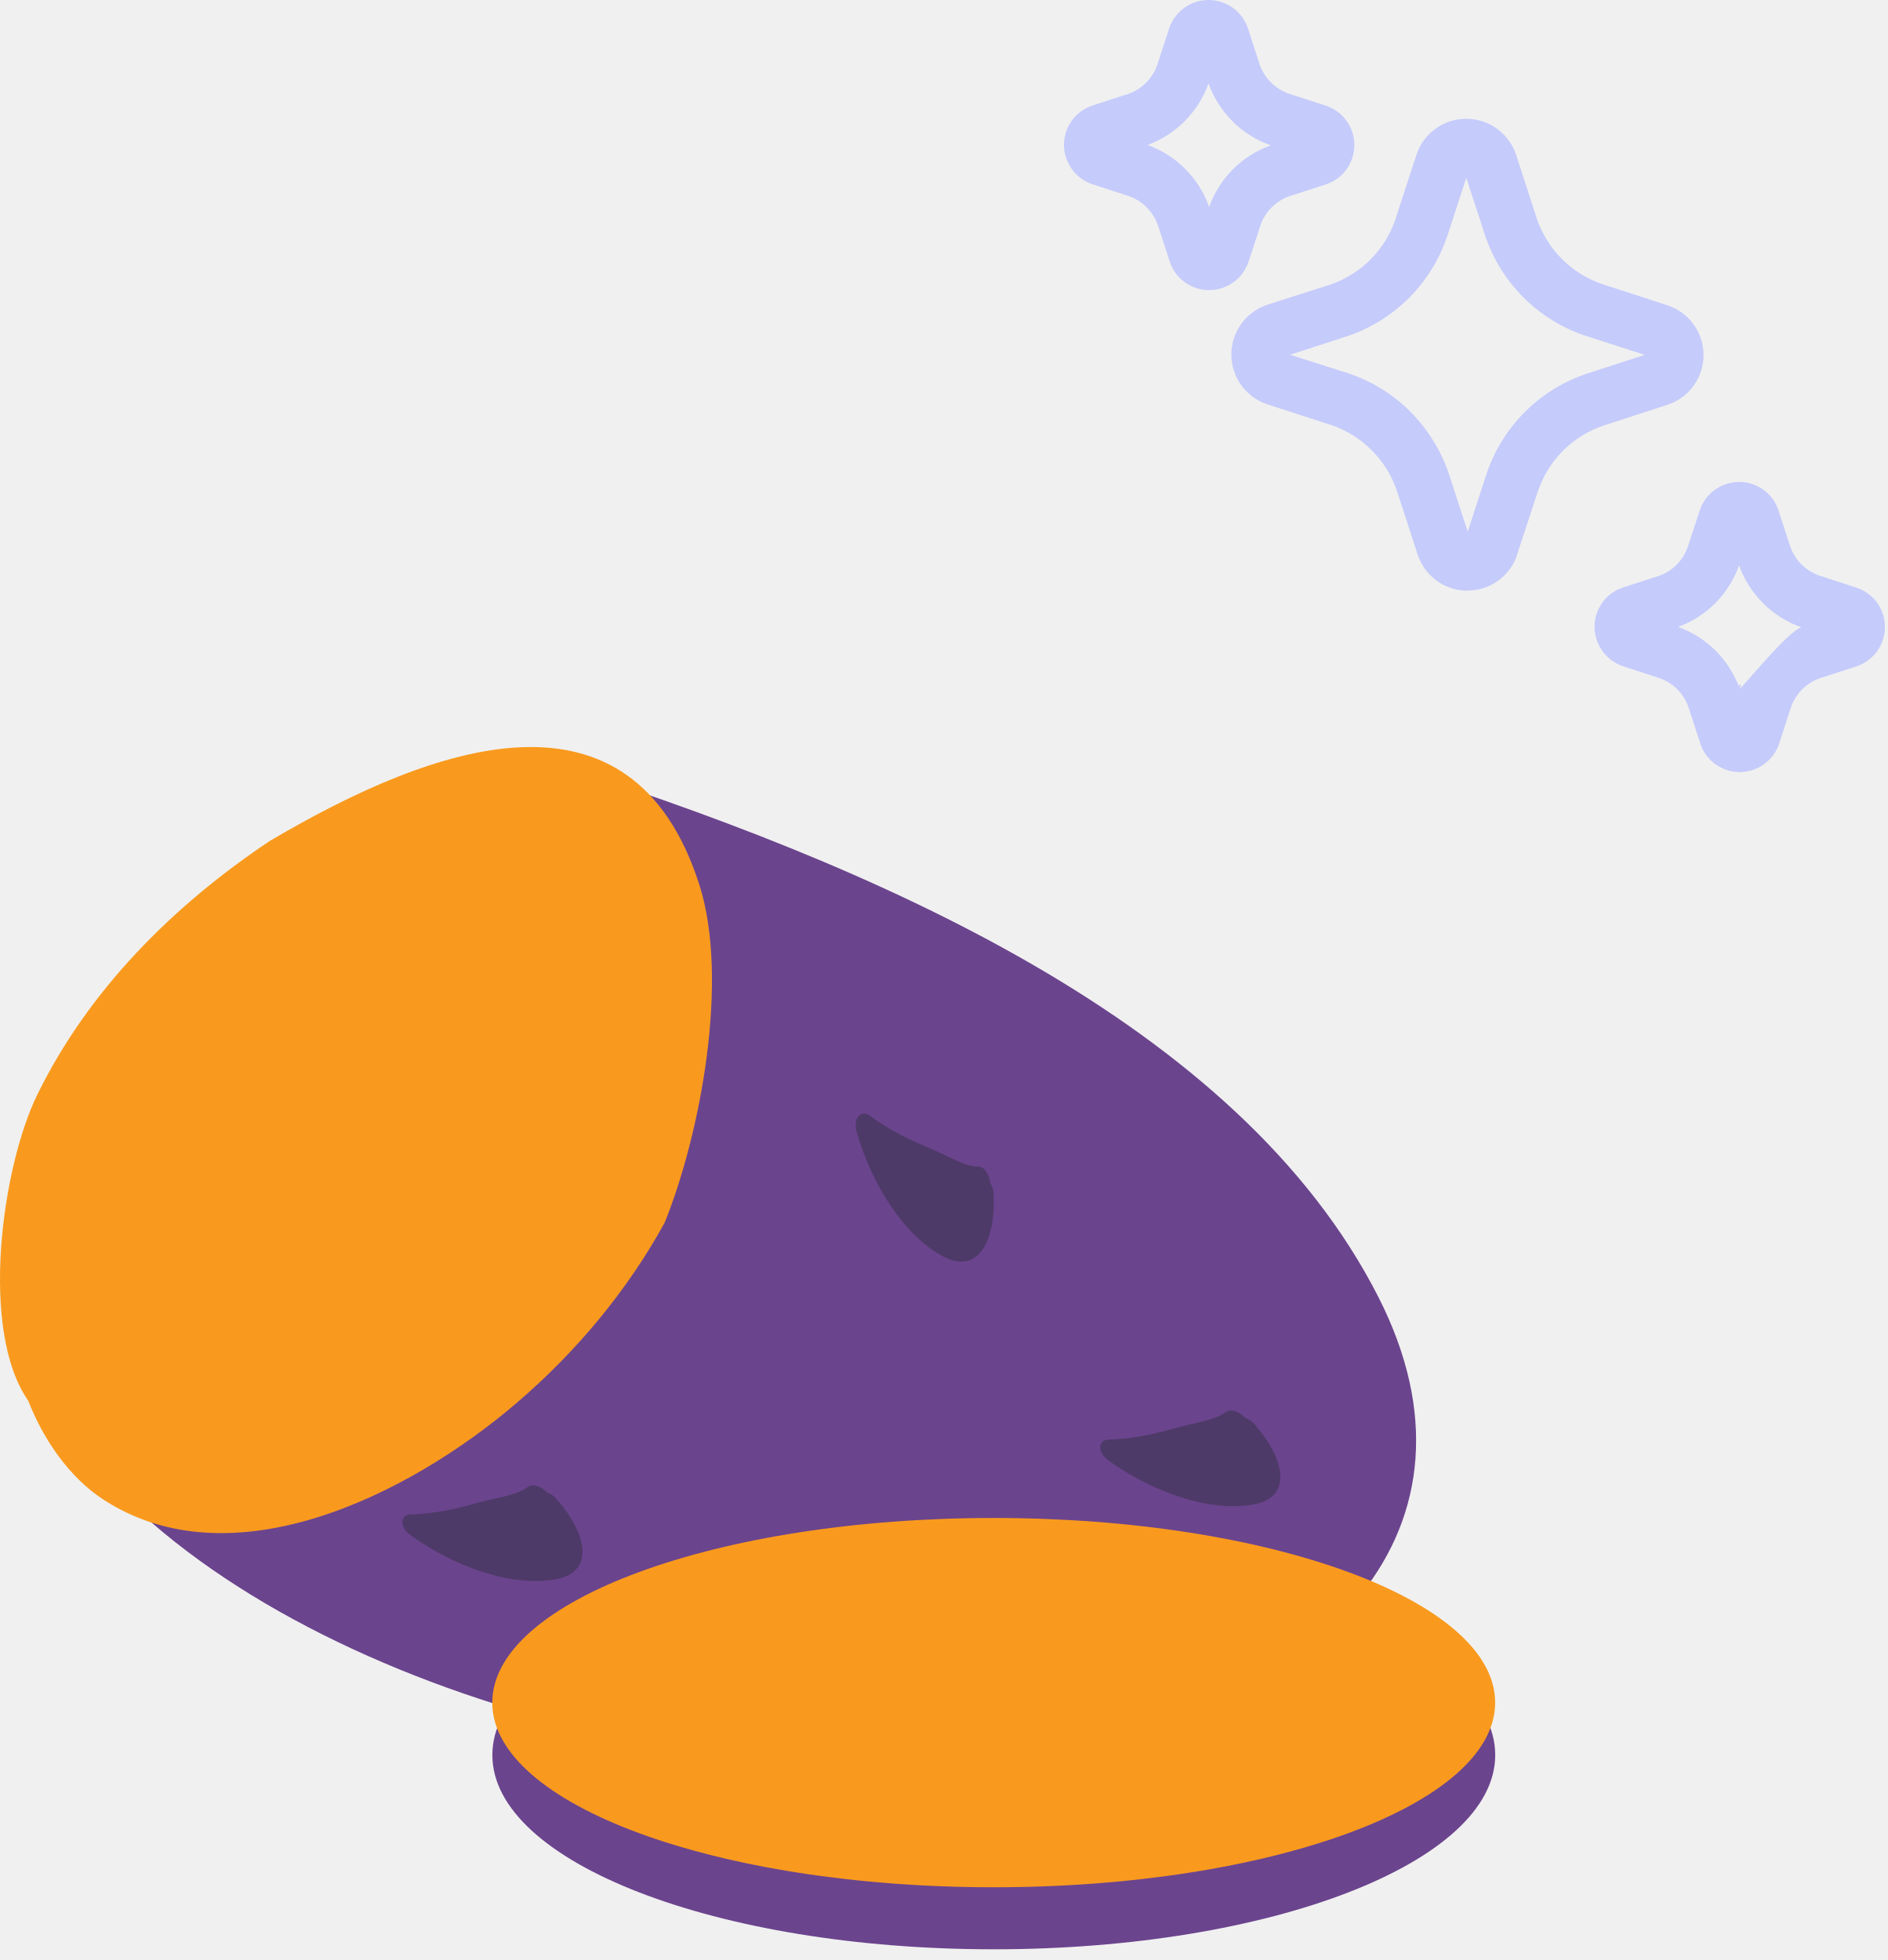
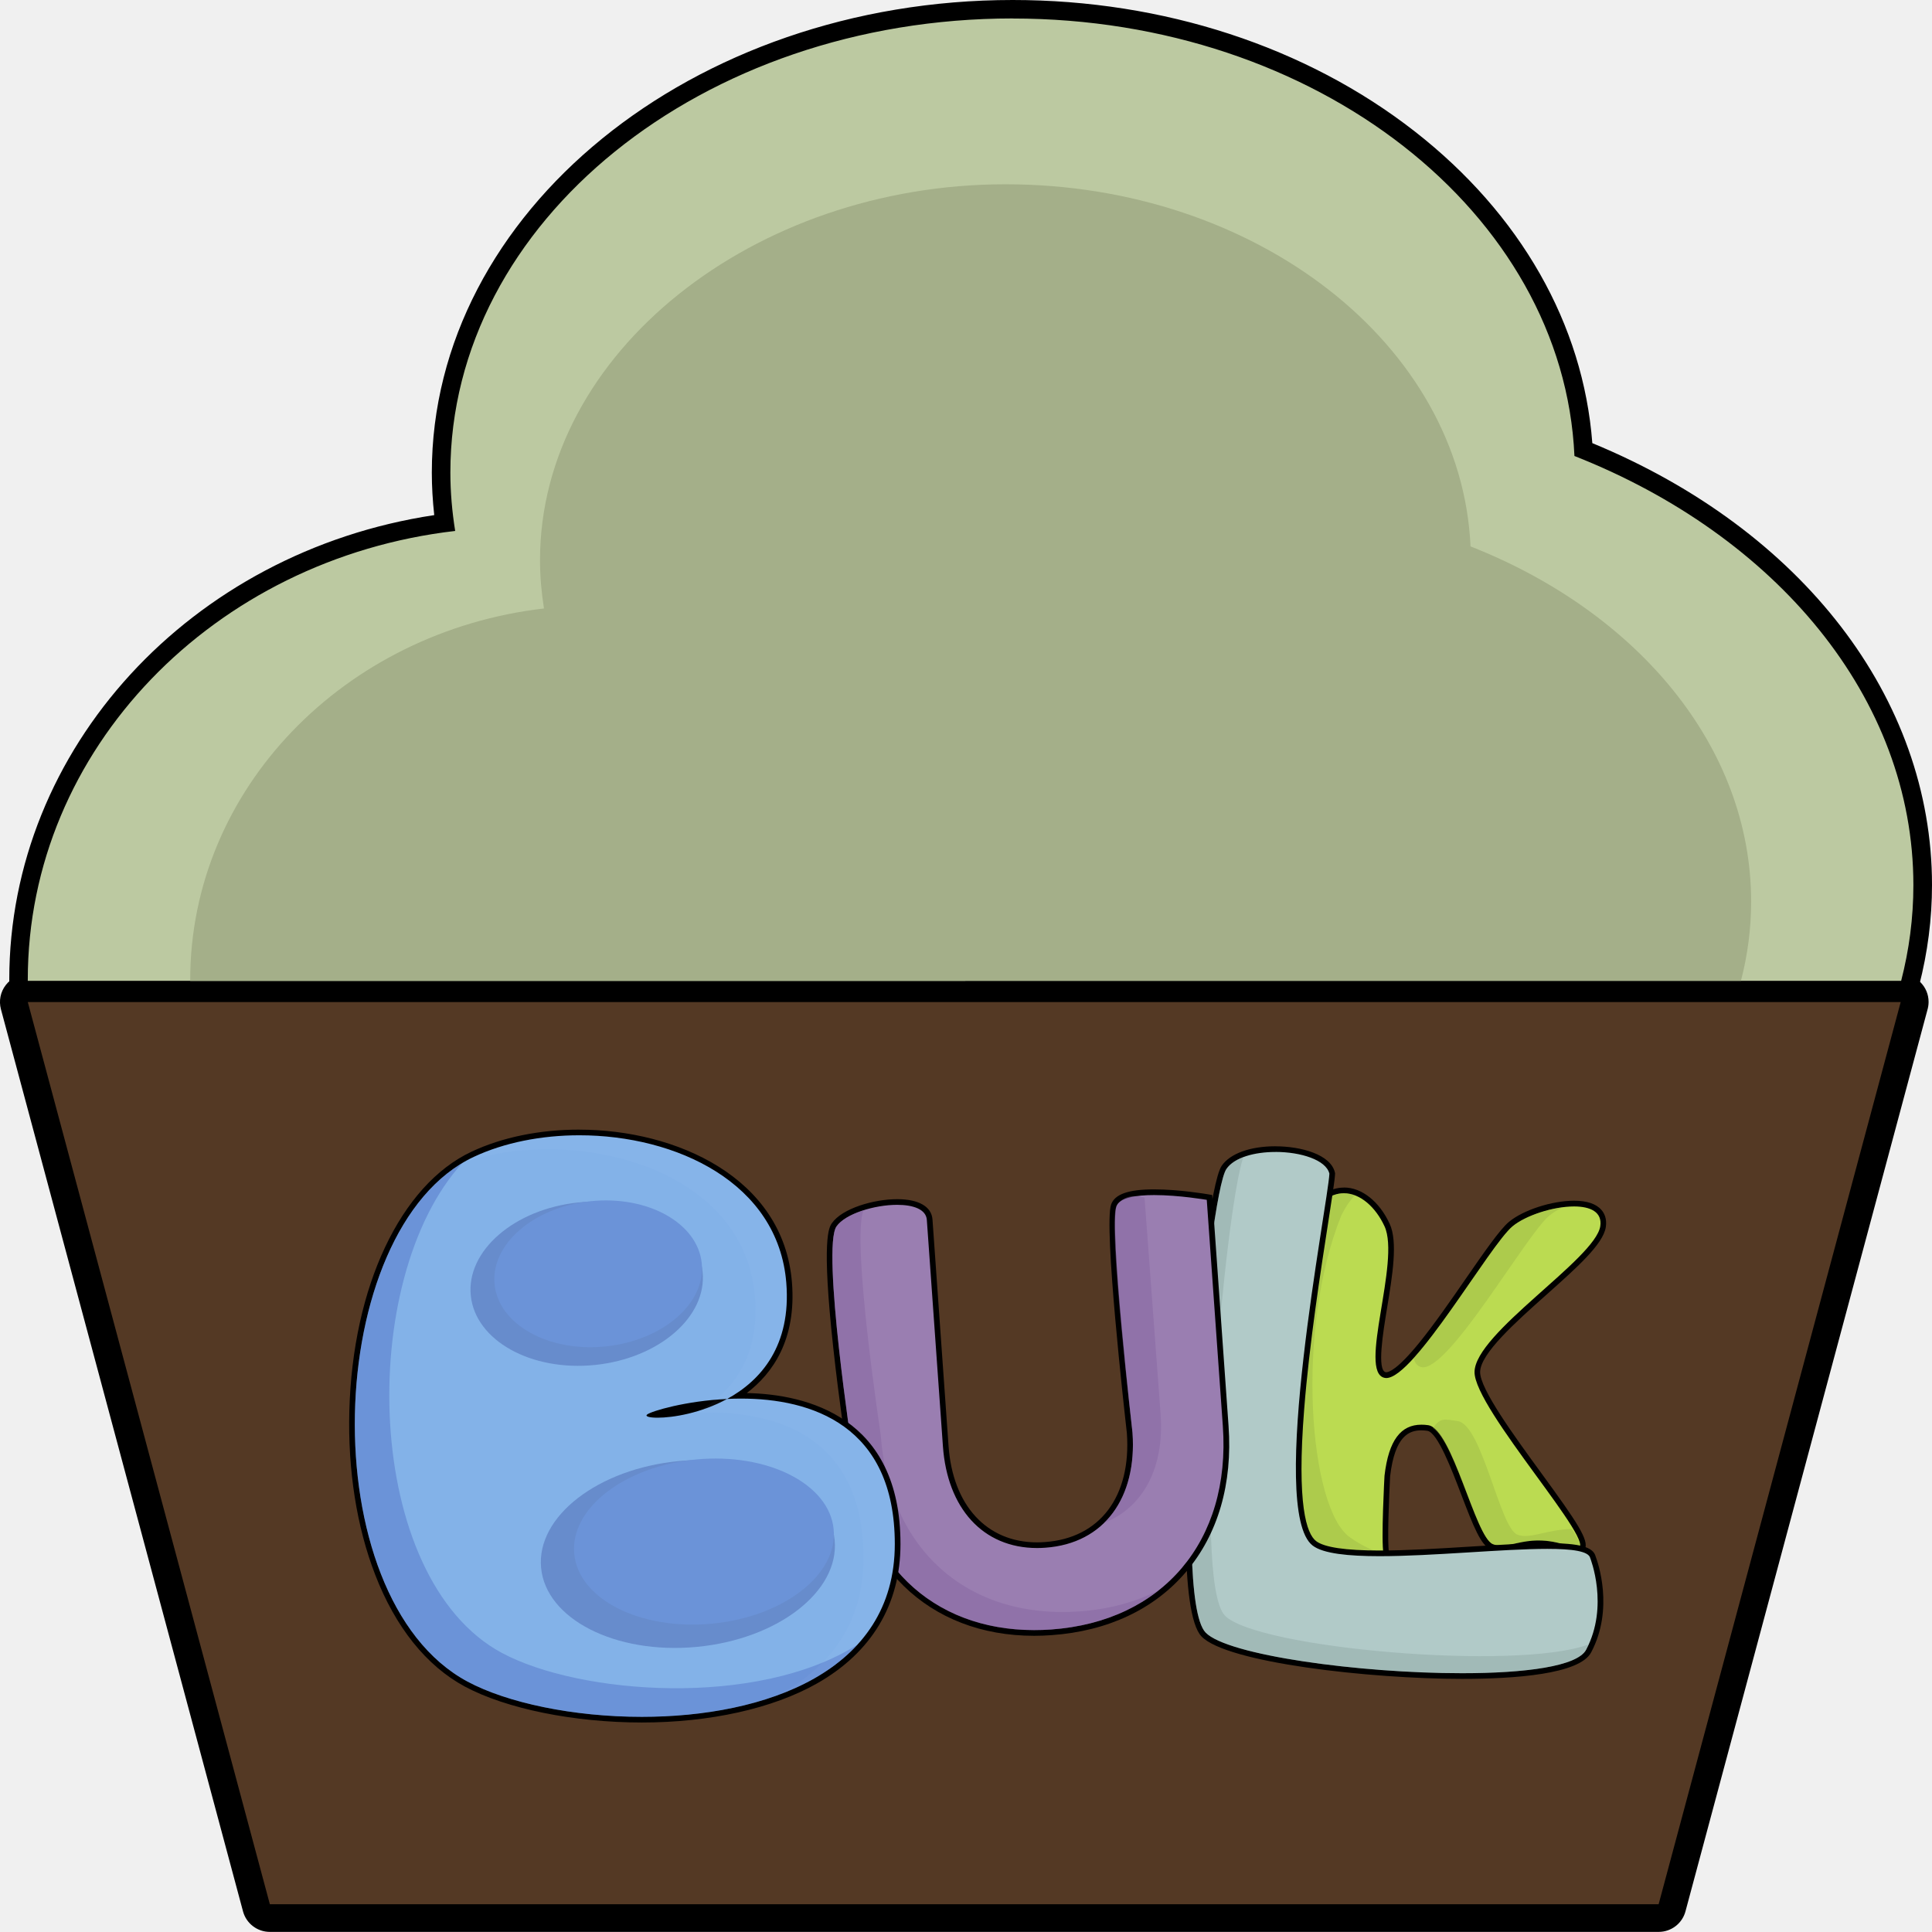
- <svg xmlns="http://www.w3.org/2000/svg" width="52" height="54" viewBox="0 0 52 54" fill="none">
-   <path d="M39.593 16.009C39.837 16.183 40.13 16.274 40.428 16.273V16.27C40.711 16.27 40.987 16.188 41.223 16.033C41.459 15.878 41.644 15.657 41.755 15.398L42.368 13.534C42.51 13.111 42.748 12.728 43.063 12.413C43.379 12.099 43.763 11.862 44.185 11.722L45.964 11.143C46.25 11.043 46.498 10.855 46.672 10.606C46.846 10.356 46.936 10.059 46.93 9.755C46.924 9.451 46.823 9.157 46.64 8.914C46.457 8.671 46.202 8.493 45.911 8.403L44.157 7.833C43.732 7.692 43.346 7.454 43.03 7.137C42.714 6.821 42.476 6.435 42.334 6.011L41.757 4.234C41.656 3.95 41.469 3.706 41.223 3.534C40.977 3.361 40.683 3.27 40.383 3.273C40.082 3.275 39.79 3.371 39.547 3.547C39.303 3.723 39.121 3.971 39.025 4.255L38.441 6.048C38.301 6.46 38.068 6.835 37.762 7.144C37.455 7.453 37.082 7.689 36.672 7.833L34.895 8.403C34.609 8.502 34.362 8.688 34.188 8.934C34.014 9.181 33.921 9.475 33.923 9.777C33.925 10.079 34.021 10.373 34.198 10.617C34.376 10.861 34.625 11.043 34.911 11.139L36.666 11.707C37.09 11.85 37.475 12.089 37.791 12.406C38.108 12.723 38.346 13.109 38.487 13.534L39.066 15.309C39.164 15.591 39.349 15.836 39.593 16.009ZM39.218 11.758C39.107 11.613 38.986 11.475 38.855 11.345H38.858C38.376 10.862 37.787 10.498 37.139 10.283L35.538 9.774L37.15 9.251C37.787 9.03 38.365 8.665 38.84 8.185C39.312 7.703 39.668 7.118 39.88 6.478L40.395 4.896L40.911 6.482C41.127 7.129 41.491 7.717 41.974 8.198C42.457 8.68 43.045 9.042 43.693 9.255L45.312 9.777L43.722 10.293C43.076 10.508 42.489 10.87 42.007 11.352C41.526 11.834 41.163 12.421 40.949 13.068L40.434 14.649L39.919 13.065C39.761 12.593 39.524 12.151 39.218 11.758ZM47.26 21.055C47.069 20.92 46.925 20.727 46.849 20.506L46.522 19.5C46.458 19.308 46.351 19.134 46.208 18.991C46.066 18.848 45.892 18.741 45.7 18.677L44.709 18.354C44.483 18.277 44.286 18.131 44.146 17.937C44.006 17.743 43.93 17.51 43.928 17.27C43.928 17.032 44.002 16.8 44.141 16.607C44.279 16.413 44.474 16.267 44.7 16.191L45.706 15.864C45.893 15.798 46.062 15.69 46.201 15.547C46.339 15.405 46.444 15.233 46.505 15.044L46.83 14.053C46.906 13.829 47.05 13.634 47.242 13.495C47.434 13.357 47.664 13.281 47.901 13.278C48.137 13.276 48.369 13.347 48.564 13.482C48.758 13.618 48.906 13.81 48.986 14.033L49.316 15.046C49.38 15.237 49.487 15.409 49.63 15.551C49.772 15.692 49.945 15.799 50.136 15.863L51.127 16.186C51.356 16.257 51.556 16.399 51.7 16.59C51.844 16.782 51.923 17.014 51.928 17.254C51.932 17.494 51.861 17.728 51.724 17.925C51.588 18.122 51.392 18.271 51.166 18.351L50.153 18.68C49.962 18.744 49.789 18.852 49.647 18.994C49.505 19.137 49.398 19.311 49.334 19.502L49.013 20.491C48.934 20.721 48.786 20.921 48.587 21.061C48.393 21.198 48.161 21.272 47.923 21.271C47.684 21.27 47.453 21.195 47.26 21.055ZM46.23 17.273C46.622 17.413 46.978 17.64 47.272 17.936C47.566 18.231 47.79 18.589 47.928 18.983C47.633 19.277 48.067 18.591 47.928 18.983C48.222 18.688 49.236 17.422 49.627 17.282C49.232 17.144 48.872 16.919 48.575 16.623C48.278 16.328 48.05 15.969 47.91 15.575C47.772 15.964 47.55 16.319 47.259 16.613C46.968 16.906 46.616 17.132 46.227 17.273" fill="#B2BBFF" fill-opacity="0.7" />
-   <path d="M32.643 7.777C32.452 7.641 32.308 7.449 32.233 7.227L31.905 6.221C31.841 6.03 31.734 5.856 31.591 5.713C31.449 5.57 31.275 5.462 31.084 5.398L30.093 5.075C29.866 4.998 29.669 4.853 29.529 4.659C29.389 4.464 29.313 4.231 29.312 3.992C29.311 3.754 29.386 3.522 29.524 3.328C29.662 3.135 29.858 2.989 30.083 2.912L31.089 2.586C31.276 2.52 31.445 2.411 31.584 2.269C31.723 2.127 31.827 1.955 31.889 1.766L32.213 0.775C32.289 0.551 32.433 0.356 32.625 0.217C32.817 0.078 33.047 0.002 33.284 5.41936e-05C33.52 -0.002 33.752 0.069 33.947 0.204C34.141 0.339 34.289 0.531 34.37 0.754L34.699 1.768C34.763 1.958 34.871 2.131 35.013 2.272C35.155 2.414 35.328 2.521 35.519 2.584L36.511 2.907C36.739 2.979 36.94 3.12 37.083 3.312C37.227 3.504 37.307 3.736 37.311 3.976C37.315 4.215 37.244 4.45 37.107 4.647C36.971 4.844 36.776 4.992 36.55 5.072L35.536 5.401C35.345 5.465 35.172 5.573 35.03 5.716C34.888 5.859 34.781 6.032 34.718 6.223L34.396 7.212C34.318 7.442 34.17 7.642 33.971 7.782C33.776 7.92 33.544 7.994 33.306 7.993C33.068 7.992 32.836 7.917 32.643 7.777ZM31.613 3.994C32.005 4.135 32.361 4.361 32.655 4.657C32.949 4.953 33.173 5.311 33.311 5.704C33.45 5.312 33.675 4.956 33.969 4.662C34.263 4.368 34.619 4.143 35.011 4.004C34.615 3.866 34.255 3.64 33.958 3.345C33.661 3.049 33.434 2.691 33.293 2.296C33.155 2.686 32.933 3.04 32.642 3.334C32.351 3.628 31.999 3.854 31.611 3.995" fill="#B2BBFF" fill-opacity="0.7" />
-   <path d="M14.754 20.88C4.788 22.793 -0.406 30.545 1.003 38.047C1.36 38.724 1.779 39.366 2.254 39.966C7.354 46.351 19.936 49.816 28.851 48.292C36.593 46.967 41.183 42.068 37.982 35.751C34.132 28.161 24.116 23.814 14.754 20.874" fill="#6B448E" />
-   <path d="M14.251 38.637C15.883 37.237 17.286 35.553 18.311 33.685C19.3 31.239 20.096 26.991 19.27 24.387C17.411 18.553 11.969 20.493 7.431 23.17C4.744 24.965 2.426 27.299 1.025 30.164C0.056 32.146 -0.576 36.64 0.776 38.589C1.171 39.599 1.872 40.689 2.874 41.332C6.388 43.591 11.229 41.228 14.252 38.637" fill="#F99A1E" />
-   <path d="M27.374 32.9C27.372 32.794 27.34 32.692 27.282 32.604C27.259 32.379 27.14 32.147 26.951 32.142C26.586 32.137 26.119 31.854 25.752 31.695C25.161 31.445 24.541 31.175 23.967 30.738C23.725 30.554 23.488 30.806 23.602 31.195C24.041 32.702 24.933 34.056 25.976 34.614C26.953 35.138 27.435 34.179 27.374 32.9ZM34.56 39.238C34.494 39.156 34.405 39.096 34.306 39.063C34.147 38.901 33.912 38.794 33.76 38.908C33.471 39.13 32.927 39.196 32.543 39.301C31.924 39.473 31.271 39.646 30.552 39.66C30.246 39.664 30.215 40.011 30.544 40.244C31.826 41.155 33.367 41.659 34.532 41.451C35.624 41.252 35.404 40.203 34.56 39.238ZM15.335 41.3C15.268 41.22 15.181 41.159 15.083 41.124C14.922 40.963 14.688 40.856 14.535 40.97C14.246 41.193 13.703 41.258 13.318 41.363C12.698 41.535 12.048 41.707 11.324 41.722C11.02 41.726 10.99 42.073 11.322 42.306C12.602 43.217 14.142 43.721 15.307 43.513C16.398 43.315 16.177 42.264 15.335 41.3Z" fill="#4E3A68" />
-   <path d="M27.378 53.705C35.007 53.705 41.192 51.309 41.192 48.353C41.192 45.397 35.007 43.001 27.378 43.001C19.749 43.001 13.564 45.397 13.564 48.353C13.564 51.309 19.749 53.705 27.378 53.705Z" fill="#6B448E" />
-   <path d="M41.19 46.909C41.19 49.718 35.006 51.996 27.376 51.996C19.747 51.996 13.562 49.718 13.562 46.909C13.562 44.098 19.746 41.822 27.376 41.822C35.004 41.822 41.19 44.098 41.19 46.909Z" fill="#F99A1E" />
+ <svg xmlns="http://www.w3.org/2000/svg" width="55" height="55" viewBox="0 0 55 55" fill="none">
+   <g clip-path="url(#clip0_1519_4398)">
+     <path d="M7.682 54.604C7.503 54.604 7.348 54.483 7.3 54.312L0.409 28.629C0.377 28.51 0.401 28.384 0.477 28.286C0.551 28.188 0.667 28.13 0.791 28.13H54.109C54.233 28.13 54.349 28.188 54.423 28.286C54.496 28.384 54.523 28.51 54.491 28.629L47.6 54.312C47.552 54.486 47.397 54.604 47.217 54.604H7.682Z" fill="#543924" />
+     <path d="M54.109 28.526L47.218 54.209H7.682L0.791 28.526H54.109ZM54.112 27.735H0.791C0.546 27.735 0.314 27.848 0.164 28.043C0.013 28.238 -0.037 28.492 0.026 28.729L6.918 54.412C7.01 54.757 7.324 54.997 7.682 54.997H47.218C47.576 54.997 47.89 54.757 47.982 54.412L54.866 28.763C54.889 28.687 54.903 28.608 54.903 28.523C54.903 28.085 54.549 27.732 54.112 27.732V27.735Z" fill="black" />
+     <path d="M0.791 28.186C0.646 28.186 0.527 28.067 0.527 27.922V27.888C0.527 21.358 5.724 15.811 12.657 14.888C12.591 14.4 12.557 13.92 12.557 13.456C12.56 6.182 19.857 0.264 28.829 0.264C37.8 0.264 44.652 5.755 45.077 12.799C51.04 15.204 54.736 19.944 54.736 25.198C54.736 26.137 54.615 27.075 54.378 27.991C54.349 28.107 54.243 28.188 54.122 28.188H0.791V28.186Z" fill="#BCC9A1" />
+     <path d="M28.829 0.527C37.473 0.527 44.513 6.061 44.821 12.981C50.545 15.236 54.47 19.86 54.47 25.198C54.47 26.131 54.349 27.041 54.122 27.922H0.791C0.791 27.922 0.791 27.898 0.791 27.888C0.791 21.321 6.101 15.906 12.958 15.115C12.871 14.572 12.821 14.018 12.821 13.453C12.821 6.314 19.986 0.525 28.829 0.525M28.829 0C19.712 0 12.293 6.037 12.293 13.456C12.293 13.849 12.317 14.252 12.362 14.664C5.428 15.708 0.264 21.307 0.264 27.888C0.264 27.901 0.264 27.914 0.264 27.927C0.264 28.217 0.501 28.45 0.791 28.45H54.122C54.362 28.45 54.573 28.286 54.634 28.054C54.876 27.118 55 26.155 55 25.195C55 19.875 51.304 15.081 45.33 12.615C45.074 9.236 43.289 6.095 40.276 3.742C37.186 1.329 33.121 0 28.829 0Z" fill="black" />
+     <path d="M27.482 27.922H49.561C49.751 27.194 49.851 26.437 49.851 25.667C49.851 21.247 46.601 17.42 41.863 15.555C41.607 9.827 35.778 5.246 28.623 5.246C21.468 5.246 15.373 10.038 15.373 15.948C15.373 16.415 15.415 16.874 15.486 17.322C9.807 17.979 5.415 22.46 5.415 27.896C5.415 27.906 5.415 27.914 5.415 27.925H27.484L27.482 27.922Z" fill="#A4AF89" />
+     <g clip-path="url(#clip1_1519_4398)">
+       <path d="M38.79 44.678C38.533 44.678 38.003 44.607 37.332 44.133C36.099 43.262 35.74 38.142 37.064 34.869C37.472 34.057 37.938 33.887 38.257 33.887C38.734 33.887 39.205 34.266 39.486 34.875C39.713 35.365 39.557 36.311 39.406 37.225C39.263 38.092 39.101 39.075 39.429 39.146C39.439 39.148 39.45 39.149 39.462 39.149C39.925 39.149 41.007 37.586 41.796 36.445C42.312 35.699 42.757 35.054 43.009 34.847C43.398 34.526 44.204 34.265 44.809 34.265C45.149 34.265 45.399 34.346 45.531 34.502C45.626 34.612 45.66 34.753 45.634 34.922C45.565 35.379 44.827 36.036 43.974 36.797C43.078 37.594 42.063 38.498 42.056 39.058C42.05 39.568 43.029 40.911 43.817 41.991C44.774 43.303 45.153 43.858 45.045 44.072C45.029 44.103 44.989 44.156 44.892 44.156C44.844 44.156 44.784 44.143 44.711 44.115C44.384 43.994 44.084 43.934 43.795 43.934C43.538 43.934 43.329 43.981 43.145 44.022C42.995 44.055 42.865 44.084 42.735 44.084C42.637 44.084 42.548 44.067 42.465 44.032C42.222 43.932 42.006 43.391 41.673 42.517C41.364 41.708 40.981 40.701 40.645 40.653C40.582 40.644 40.521 40.639 40.464 40.639C40.117 40.639 39.638 40.782 39.494 42.02C39.494 42.034 39.393 43.861 39.464 44.216C39.481 44.304 39.459 44.391 39.398 44.465C39.288 44.6 39.067 44.678 38.79 44.678Z" fill="#BBDB51" />
+       <path d="M38.258 33.969C38.724 33.969 39.162 34.364 39.414 34.909C39.875 35.903 38.652 39.06 39.414 39.224C39.431 39.228 39.447 39.23 39.463 39.23C40.267 39.23 42.407 35.45 43.061 34.909C43.436 34.599 44.219 34.345 44.81 34.345C45.272 34.345 45.618 34.501 45.556 34.909C45.415 35.837 41.99 37.95 41.977 39.056C41.963 40.104 45.602 44.074 44.893 44.074C44.855 44.074 44.804 44.062 44.74 44.039C44.362 43.898 44.055 43.853 43.796 43.853C43.326 43.853 43.015 44.002 42.736 44.002C42.654 44.002 42.575 43.989 42.496 43.957C41.995 43.749 41.348 40.672 40.657 40.572C40.59 40.562 40.526 40.558 40.464 40.558C39.887 40.558 39.533 40.987 39.414 42.011C39.414 42.011 39.312 43.864 39.386 44.233C39.424 44.427 39.19 44.598 38.79 44.598C38.428 44.598 37.931 44.458 37.379 44.068C36.22 43.248 35.82 38.162 37.139 34.901C37.474 34.235 37.876 33.969 38.258 33.969ZM38.258 33.808C37.917 33.808 37.42 33.985 36.996 34.827L36.993 34.833L36.99 34.839C35.655 38.139 36.032 43.314 37.286 44.2C37.797 44.56 38.331 44.76 38.79 44.76C39.091 44.76 39.335 44.671 39.461 44.517C39.535 44.425 39.564 44.313 39.543 44.202C39.486 43.916 39.546 42.539 39.574 42.025C39.71 40.868 40.12 40.719 40.464 40.719C40.517 40.719 40.574 40.724 40.633 40.732C40.923 40.774 41.329 41.84 41.598 42.545C41.949 43.465 42.16 43.993 42.434 44.105C42.528 44.144 42.626 44.164 42.735 44.164C42.874 44.164 43.014 44.132 43.162 44.099C43.342 44.059 43.546 44.014 43.795 44.014C44.075 44.014 44.365 44.071 44.683 44.189C44.766 44.219 44.834 44.235 44.892 44.235C44.994 44.235 45.076 44.187 45.117 44.107C45.246 43.851 44.901 43.339 43.881 41.941C43.101 40.871 42.13 39.54 42.136 39.057C42.144 38.533 43.144 37.641 44.027 36.855C44.893 36.084 45.641 35.418 45.714 34.932C45.751 34.692 45.668 34.536 45.593 34.448C45.442 34.271 45.179 34.182 44.81 34.182C44.179 34.182 43.366 34.446 42.959 34.782C42.699 34.997 42.251 35.646 41.731 36.397C41.31 37.007 40.831 37.698 40.406 38.222C39.788 38.983 39.541 39.065 39.464 39.065C39.458 39.065 39.453 39.065 39.449 39.064C39.195 39.009 39.371 37.942 39.487 37.236C39.64 36.309 39.798 35.351 39.561 34.839C39.266 34.201 38.767 33.806 38.259 33.806L38.258 33.808Z" fill="black" />
+       <g opacity="0.3">
+         <path d="M40.462 38.919C41.224 39.084 43.44 35.155 44.108 34.604C44.211 34.519 44.344 34.439 44.495 34.367C43.965 34.434 43.372 34.652 43.061 34.909C42.566 35.319 41.217 37.588 40.242 38.663C40.28 38.803 40.348 38.894 40.462 38.919Z" fill="#8DA440" />
+         <path d="M43.193 43.687C42.692 43.482 42.191 40.555 41.499 40.456C41.105 40.4 41.007 40.349 40.792 40.658C41.433 41.088 42.028 43.766 42.497 43.958C42.998 44.164 43.477 43.573 44.74 44.04C45.074 44.164 45.018 43.92 44.74 43.527C44.021 43.542 43.541 43.83 43.193 43.687Z" fill="#8DA440" />
+         <path d="M39.385 44.229C39.1 44.155 38.774 44.009 38.426 43.762C37.267 42.943 36.867 37.856 38.187 34.595C38.306 34.356 38.435 34.17 38.569 34.028C38.103 33.854 37.566 34.051 37.139 34.9C35.82 38.162 36.218 43.249 37.379 44.068C38.539 44.888 39.459 44.603 39.386 44.233C39.386 44.232 39.386 44.23 39.386 44.229H39.385Z" fill="#8DA440" />
+       </g>
+       <path d="M41.618 47.712C38.676 47.712 34.905 47.206 34.261 46.528C33.632 45.865 33.85 41.571 33.973 39.757C34.165 36.944 34.56 33.651 34.845 33.232C35.066 32.906 35.614 32.712 36.309 32.712C37.003 32.712 37.812 32.925 37.922 33.391L37.924 33.402V33.414C37.916 33.589 37.839 34.088 37.73 34.78C37.34 37.292 36.424 43.174 37.417 43.934C37.667 44.125 38.273 44.218 39.272 44.218C40.057 44.218 40.971 44.163 41.857 44.108C42.67 44.057 43.439 44.01 44.047 44.01C44.916 44.01 45.294 44.103 45.347 44.333C45.392 44.449 45.878 45.766 45.224 47C44.913 47.587 43.091 47.71 41.617 47.71L41.618 47.712Z" fill="#B1CAC8" />
+       <path d="M36.309 32.793C37.026 32.793 37.751 33.019 37.845 33.412C37.807 34.256 36.077 43.01 37.37 44C37.668 44.229 38.387 44.301 39.273 44.301C40.782 44.301 42.782 44.093 44.048 44.093C44.753 44.093 45.232 44.157 45.271 44.358C45.271 44.358 45.815 45.719 45.154 46.965C44.903 47.439 43.417 47.633 41.619 47.633C38.692 47.633 34.935 47.12 34.32 46.474C33.328 45.43 34.407 34.023 34.913 33.279C35.142 32.945 35.724 32.794 36.311 32.794M36.309 32.632C35.588 32.632 35.016 32.84 34.779 33.188C34.477 33.631 34.084 36.941 33.893 39.753C33.739 42.021 33.574 45.924 34.203 46.585C34.914 47.334 39.001 47.794 41.618 47.794C43.114 47.794 44.965 47.664 45.296 47.041C45.958 45.793 45.483 44.464 45.425 44.311C45.358 44.038 44.968 43.931 44.048 43.931C43.438 43.931 42.667 43.979 41.852 44.029C40.969 44.084 40.056 44.14 39.273 44.14C38.307 44.14 37.699 44.05 37.467 43.872C37.194 43.662 36.912 42.842 37.127 40.12C37.273 38.258 37.598 36.174 37.812 34.795C37.924 34.075 37.998 33.6 38.006 33.42V33.398L38.001 33.375C37.88 32.865 37.039 32.633 36.31 32.633L36.309 32.632Z" fill="black" />
+       <path opacity="0.3" d="M34.868 45.989C33.917 44.988 34.871 34.453 35.396 32.939C35.185 33.017 35.012 33.13 34.911 33.279C34.406 34.022 33.327 45.429 34.318 46.473C35.311 47.517 44.492 48.21 45.152 46.965C45.179 46.914 45.204 46.862 45.226 46.812C43.192 47.575 35.755 46.923 34.867 45.989H34.868Z" fill="#7D9391" />
+       <path d="M29.44 46.486C26.472 46.486 24.412 44.474 24.192 41.363C24.101 40.769 23.314 35.486 23.748 34.866C24.029 34.466 24.897 34.218 25.54 34.218C26.105 34.218 26.443 34.402 26.466 34.722L26.923 41.167C27.046 42.907 28.044 43.987 29.525 43.987C29.6 43.987 29.678 43.984 29.755 43.979C31.37 43.862 32.292 42.642 32.161 40.791C32.134 40.554 31.492 34.914 31.708 34.313C31.798 34.062 32.173 33.939 32.855 33.939C33.538 33.939 34.361 34.075 34.368 34.077L34.431 34.087L34.893 40.595C35.009 42.221 34.597 43.638 33.705 44.691C32.815 45.739 31.511 46.355 29.931 46.468C29.767 46.479 29.601 46.486 29.44 46.486Z" fill="#9A7EB1" />
+       <path d="M32.855 34.021C33.563 34.021 34.354 34.157 34.354 34.157L34.812 40.602C35.044 43.882 33.09 46.162 29.925 46.388C29.76 46.4 29.599 46.405 29.439 46.405C26.531 46.405 24.491 44.466 24.271 41.357C24.271 41.357 23.384 35.523 23.814 34.912C24.065 34.553 24.891 34.299 25.54 34.299C25.996 34.299 26.364 34.425 26.385 34.728C26.438 35.463 26.843 41.173 26.843 41.173C26.968 42.931 27.976 44.069 29.525 44.069C29.602 44.069 29.68 44.066 29.76 44.06C31.441 43.94 32.372 42.632 32.24 40.786C32.24 40.786 31.572 34.933 31.783 34.341C31.872 34.093 32.34 34.021 32.854 34.021M32.855 33.859C32.125 33.859 31.737 33.995 31.632 34.287C31.415 34.895 32.01 40.182 32.08 40.801C32.207 42.6 31.314 43.787 29.748 43.899C29.673 43.904 29.597 43.908 29.525 43.908C28.09 43.908 27.123 42.856 27.003 41.162L26.546 34.717C26.52 34.349 26.153 34.138 25.54 34.138C24.877 34.138 23.979 34.398 23.683 34.82C23.601 34.938 23.38 35.251 23.723 38.382C23.883 39.852 24.096 41.268 24.112 41.376C24.339 44.529 26.429 46.568 29.441 46.568C29.604 46.568 29.772 46.561 29.939 46.549C31.54 46.434 32.863 45.81 33.768 44.744C34.675 43.675 35.092 42.239 34.974 40.59L34.517 34.145L34.509 34.02L34.384 33.998C34.351 33.993 33.571 33.859 32.858 33.859H32.855Z" fill="black" />
+       <g opacity="0.4">
+         <path d="M33.041 40.271L32.583 34.096C32.583 34.096 32.039 33.897 31.783 34.341C31.527 34.785 32.24 40.786 32.24 40.786C32.317 41.873 32.026 42.772 31.431 43.354C32.556 42.91 33.147 41.768 33.041 40.271Z" fill="#82609E" />
+         <path d="M30.726 45.873C27.561 46.1 25.304 44.122 25.072 40.842C25.072 40.842 24.228 35.292 24.585 34.453C24.241 34.562 23.946 34.723 23.814 34.913C23.384 35.524 24.271 41.358 24.271 41.358C24.503 44.638 26.76 46.616 29.925 46.389C31.149 46.301 32.19 45.906 32.996 45.265C32.34 45.603 31.577 45.812 30.726 45.874V45.873Z" fill="#82609E" />
+       </g>
+       <path d="M18.272 48.956C16.351 48.956 14.434 48.567 13.27 47.941C11.202 46.831 9.928 43.779 10.025 40.166C10.119 36.661 11.466 33.794 13.455 32.86C14.321 32.453 15.371 32.238 16.492 32.238C19.202 32.238 22.228 33.575 22.465 36.512C22.605 38.249 21.804 39.212 21.007 39.735C21.036 39.735 21.065 39.735 21.094 39.735C22.76 39.735 25.555 40.284 25.555 43.957C25.555 47.63 21.792 48.957 18.272 48.957V48.956Z" fill="#83B2E8" />
+       <path d="M16.492 32.319C19.25 32.319 22.155 33.672 22.384 36.518C22.529 38.307 21.662 39.3 20.7 39.825C19.52 39.88 18.552 40.171 18.424 40.267C18.354 40.319 18.479 40.359 18.719 40.359C19.15 40.359 19.954 40.232 20.7 39.825C20.829 39.818 20.96 39.815 21.093 39.815C23.091 39.815 25.473 40.568 25.473 43.956C25.473 47.599 21.763 48.875 18.271 48.875C16.319 48.875 14.436 48.476 13.307 47.87C8.843 45.473 9.167 34.962 13.489 32.933C14.355 32.527 15.412 32.319 16.492 32.319ZM16.492 32.158C15.36 32.158 14.297 32.375 13.422 32.787C11.405 33.733 10.039 36.629 9.945 40.163C9.9 41.852 10.154 43.466 10.68 44.827C11.257 46.324 12.14 47.425 13.232 48.012C14.408 48.644 16.339 49.036 18.272 49.036C20.204 49.036 21.996 48.64 23.261 47.923C24.814 47.042 25.635 45.671 25.635 43.957C25.635 40.332 22.968 39.693 21.259 39.657C22 39.094 22.675 38.132 22.545 36.506C22.304 33.519 19.239 32.159 16.492 32.159V32.158Z" fill="black" />
+       <g opacity="0.3">
+         <path d="M21.682 39.011C21.688 39.011 21.695 39.011 21.701 39.011C21.705 39.006 21.711 39 21.715 38.993C21.704 39 21.693 39.006 21.682 39.011Z" fill="#324BB2" />
+         <path d="M14.29 47.057C10.329 44.931 10.137 36.422 13.16 33.11C9.154 35.505 8.96 45.535 13.308 47.87C15.792 49.204 21.929 49.531 24.409 46.82C21.557 48.63 16.49 48.238 14.29 47.056V47.057Z" fill="#324BB2" />
+       </g>
+       <path opacity="0.05" d="M20.7 39.825C21.662 39.3 22.529 38.308 22.384 36.518C22.065 32.559 16.567 31.489 13.489 32.933C13.384 32.983 13.282 33.039 13.182 33.098C16.322 32.03 21.189 33.2 21.49 36.918C21.635 38.708 20.767 39.7 19.806 40.225C21.869 40.126 24.58 40.742 24.58 44.356C24.58 46.233 23.595 47.481 22.163 48.251C24.063 47.549 25.475 46.204 25.475 43.957C25.475 40.343 22.764 39.728 20.701 39.826L20.7 39.825Z" fill="#C2CBFF" />
+       <ellipse cx="3.317" cy="2.325" rx="3.317" ry="2.325" transform="matrix(0.994768 -0.102159 0.101877 0.994797 13.1655 34.5706)" fill="#678CCC" />
+       <ellipse cx="2.964" cy="2.078" rx="2.964" ry="2.078" transform="matrix(0.994768 -0.102159 0.101877 0.994797 13.8683 34.4985)" fill="#6B93D8" />
+       <ellipse cx="4.197" cy="2.657" rx="4.197" ry="2.657" transform="matrix(0.995621 -0.0934778 0.0932196 0.995646 15.1559 41.9855)" fill="#678CCC" />
+       <ellipse cx="3.709" cy="2.348" rx="3.709" ry="2.348" transform="matrix(0.995621 -0.0934778 0.0932196 0.995646 16.1282 41.8943)" fill="#6B93D8" />
+     </g>
+   </g>
+   <defs>
+     <clipPath id="clip0_1519_4398">
+       <rect width="55" height="55" fill="white" />
+     </clipPath>
+     <clipPath id="clip1_1519_4398">
+       <rect width="35.783" height="19.217" fill="white" transform="translate(9.93982 29.8193)" />
+     </clipPath>
+   </defs>
</svg>
